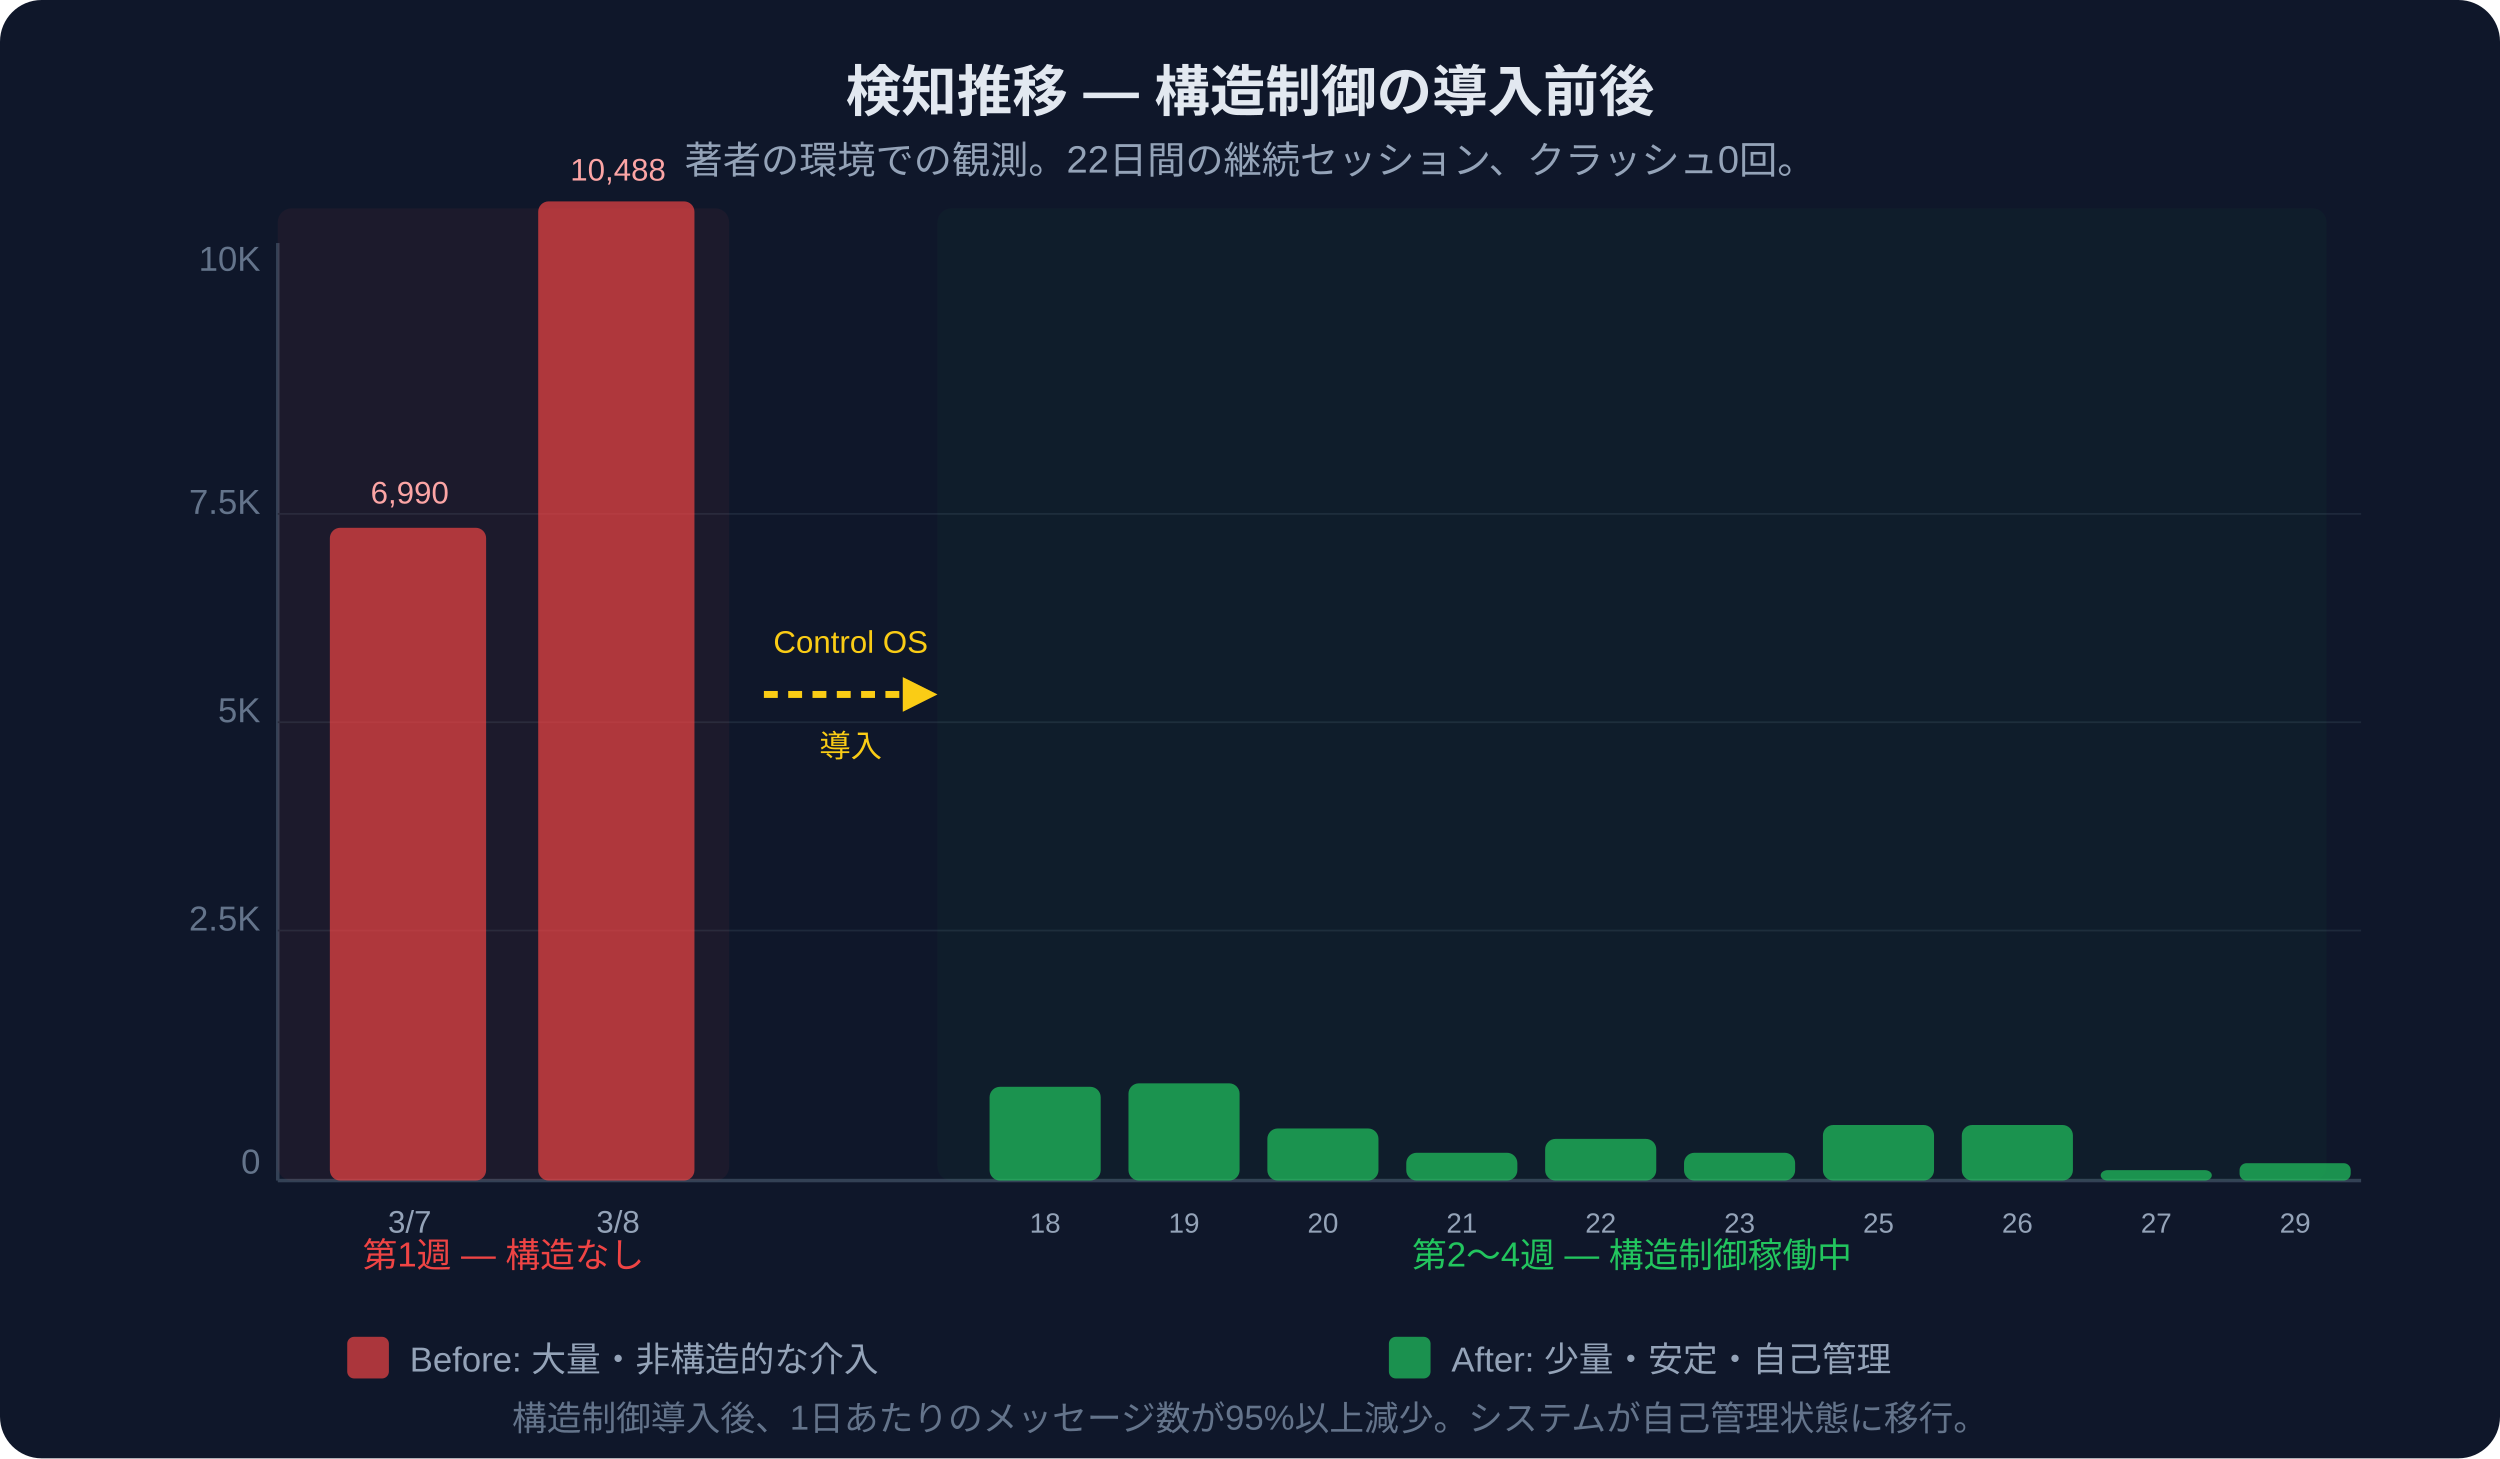
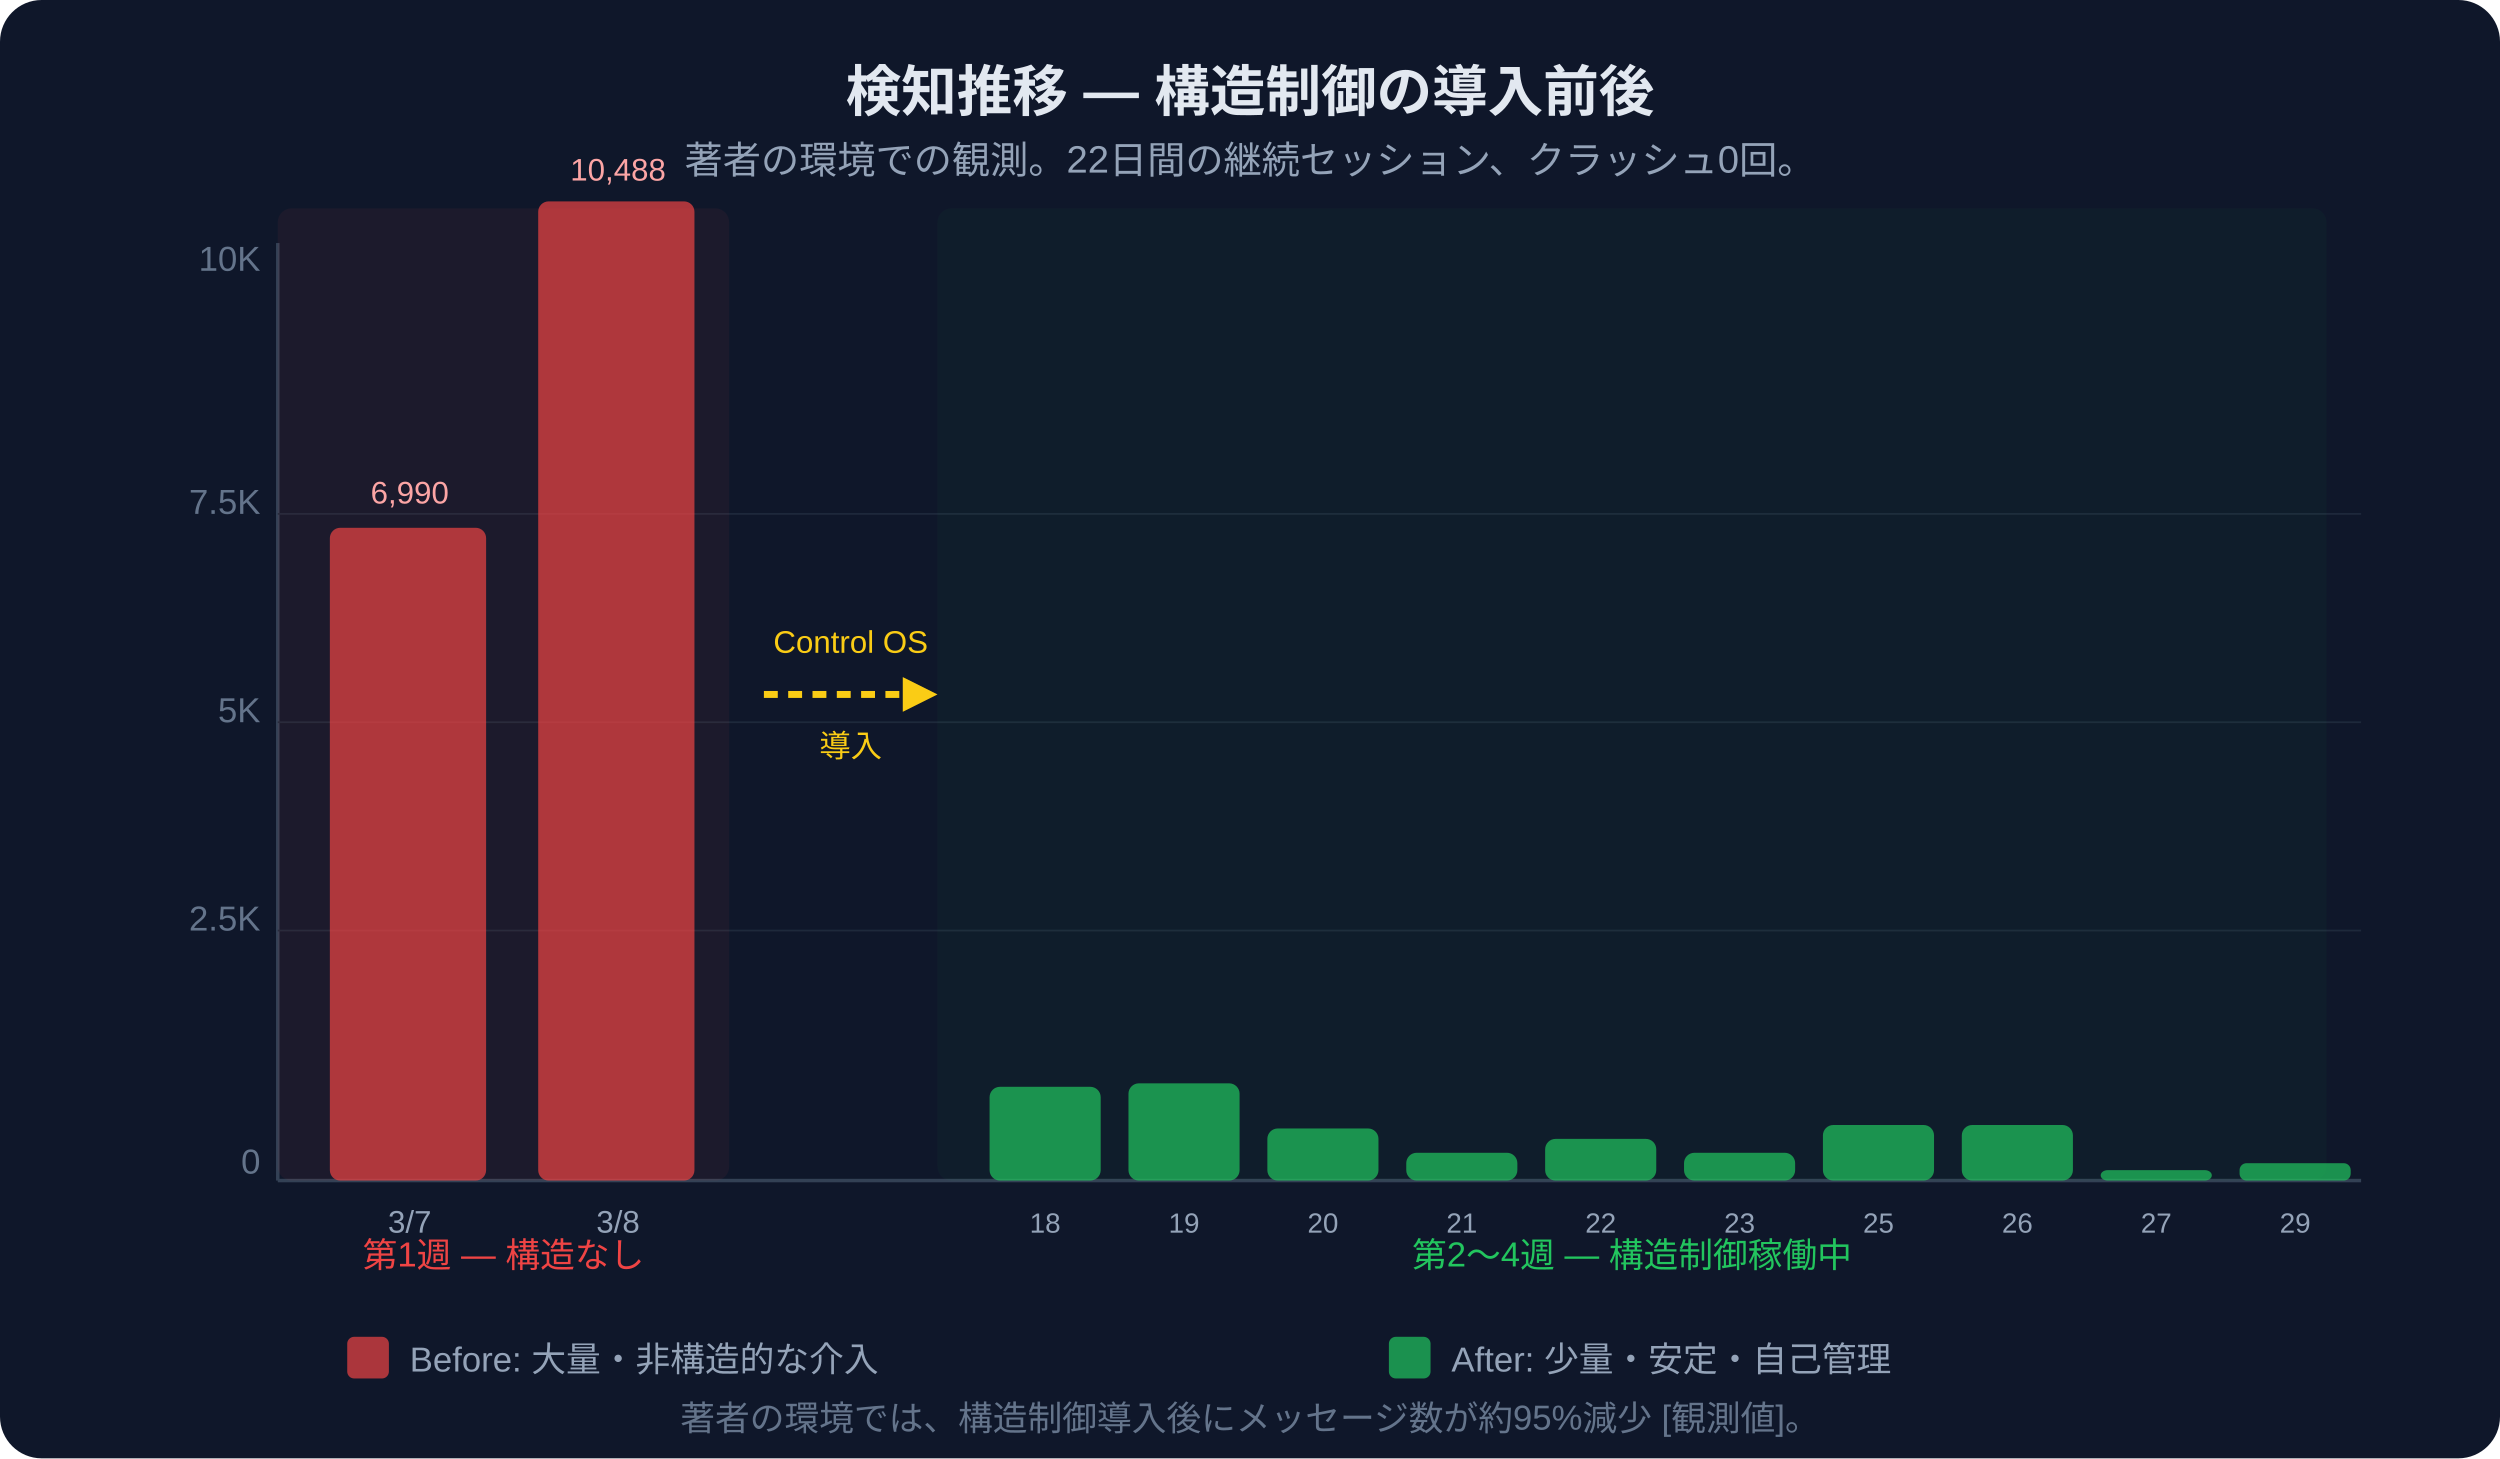
<svg xmlns="http://www.w3.org/2000/svg" viewBox="0 0 720 420" font-family="Segoe UI, Arial, sans-serif">
  <defs>
    <linearGradient id="before-grad" x1="0" y1="0" x2="0" y2="1">
      <stop offset="0%" stop-color="#ef4444" stop-opacity="0.3" />
      <stop offset="100%" stop-color="#ef4444" stop-opacity="0.05" />
    </linearGradient>
    <linearGradient id="after-grad" x1="0" y1="0" x2="0" y2="1">
      <stop offset="0%" stop-color="#22c55e" stop-opacity="0.3" />
      <stop offset="100%" stop-color="#22c55e" stop-opacity="0.05" />
    </linearGradient>
  </defs>
  <rect width="720" height="420" fill="#0f172a" rx="12" />
  <text x="360" y="32" text-anchor="middle" fill="#e2e8f0" font-size="16" font-weight="600">検知推移 — 構造制御の導入前後</text>
  <text x="360" y="50" text-anchor="middle" fill="#94a3b8" font-size="11">著者の環境での観測。22日間の継続セッション、クラッシュ0回。</text>
  <line x1="80" y1="70" x2="80" y2="340" stroke="#334155" stroke-width="1" />
  <text x="75" y="78" text-anchor="end" fill="#64748b" font-size="10">10K</text>
  <text x="75" y="148" text-anchor="end" fill="#64748b" font-size="10">7.5K</text>
  <text x="75" y="208" text-anchor="end" fill="#64748b" font-size="10">5K</text>
  <text x="75" y="268" text-anchor="end" fill="#64748b" font-size="10">2.5K</text>
  <text x="75" y="338" text-anchor="end" fill="#64748b" font-size="10">0</text>
  <line x1="80" y1="148" x2="680" y2="148" stroke="#1e293b" stroke-width="0.5" />
  <line x1="80" y1="208" x2="680" y2="208" stroke="#1e293b" stroke-width="0.5" />
  <line x1="80" y1="268" x2="680" y2="268" stroke="#1e293b" stroke-width="0.5" />
  <line x1="80" y1="340" x2="680" y2="340" stroke="#334155" stroke-width="1" />
  <rect x="80" y="60" width="130" height="280" fill="#ef4444" fill-opacity="0.06" rx="4" />
  <text x="145" y="365" text-anchor="middle" fill="#ef4444" font-size="10" font-weight="500">第1週 — 構造なし</text>
  <rect x="95" y="152" width="45" height="188" fill="#ef4444" fill-opacity="0.7" rx="3" />
  <text x="118" y="145" text-anchor="middle" fill="#fca5a5" font-size="9">6,990</text>
  <text x="118" y="355" text-anchor="middle" fill="#94a3b8" font-size="9">3/7</text>
  <rect x="155" y="58" width="45" height="282" fill="#ef4444" fill-opacity="0.7" rx="3" />
  <text x="178" y="52" text-anchor="middle" fill="#fca5a5" font-size="9">10,488</text>
  <text x="178" y="355" text-anchor="middle" fill="#94a3b8" font-size="9">3/8</text>
  <path d="M220 200 L260 200" stroke="#facc15" stroke-width="2" stroke-dasharray="4,3" />
  <polygon points="260,195 270,200 260,205" fill="#facc15" />
  <text x="245" y="188" text-anchor="middle" fill="#facc15" font-size="9">Control OS</text>
  <text x="245" y="218" text-anchor="middle" fill="#facc15" font-size="9">導入</text>
  <rect x="270" y="60" width="400" height="280" fill="#22c55e" fill-opacity="0.04" rx="4" />
  <text x="470" y="365" text-anchor="middle" fill="#22c55e" font-size="10" font-weight="500">第2〜4週 — 構造制御稼働中</text>
  <rect x="285" y="313" width="32" height="27" fill="#22c55e" fill-opacity="0.7" rx="3" />
  <text x="301" y="355" text-anchor="middle" fill="#94a3b8" font-size="8">18</text>
  <rect x="325" y="312" width="32" height="28" fill="#22c55e" fill-opacity="0.7" rx="3" />
  <text x="341" y="355" text-anchor="middle" fill="#94a3b8" font-size="8">19</text>
  <rect x="365" y="325" width="32" height="15" fill="#22c55e" fill-opacity="0.7" rx="3" />
  <text x="381" y="355" text-anchor="middle" fill="#94a3b8" font-size="8">20</text>
  <rect x="405" y="332" width="32" height="8" fill="#22c55e" fill-opacity="0.7" rx="3" />
  <text x="421" y="355" text-anchor="middle" fill="#94a3b8" font-size="8">21</text>
  <rect x="445" y="328" width="32" height="12" fill="#22c55e" fill-opacity="0.7" rx="3" />
  <text x="461" y="355" text-anchor="middle" fill="#94a3b8" font-size="8">22</text>
  <rect x="485" y="332" width="32" height="8" fill="#22c55e" fill-opacity="0.7" rx="3" />
  <text x="501" y="355" text-anchor="middle" fill="#94a3b8" font-size="8">23</text>
  <rect x="525" y="324" width="32" height="16" fill="#22c55e" fill-opacity="0.7" rx="3" />
  <text x="541" y="355" text-anchor="middle" fill="#94a3b8" font-size="8">25</text>
  <rect x="565" y="324" width="32" height="16" fill="#22c55e" fill-opacity="0.7" rx="3" />
  <text x="581" y="355" text-anchor="middle" fill="#94a3b8" font-size="8">26</text>
  <rect x="605" y="337" width="32" height="3" fill="#22c55e" fill-opacity="0.7" rx="2" />
  <text x="621" y="355" text-anchor="middle" fill="#94a3b8" font-size="8">27</text>
  <rect x="645" y="335" width="32" height="5" fill="#22c55e" fill-opacity="0.7" rx="2" />
  <text x="661" y="355" text-anchor="middle" fill="#94a3b8" font-size="8">29</text>
  <rect x="100" y="385" width="12" height="12" fill="#ef4444" fill-opacity="0.7" rx="2" />
  <text x="118" y="395" fill="#94a3b8" font-size="10">Before: 大量・非構造的な介入</text>
  <rect x="400" y="385" width="12" height="12" fill="#22c55e" fill-opacity="0.7" rx="2" />
  <text x="418" y="395" fill="#94a3b8" font-size="10">After: 少量・安定・自己管理</text>
-   <text x="360" y="412" text-anchor="middle" fill="#64748b" font-size="10">構造制御導入後、1日あたりのメッセージ数が95%以上減少。システムが自己管理状態に移行。</text>
+   <text x="360" y="412" text-anchor="middle" fill="#64748b" font-size="10">著者の環境では、構造制御導入後にメッセージ数が約95%減少 [観測値]。</text>
</svg>
